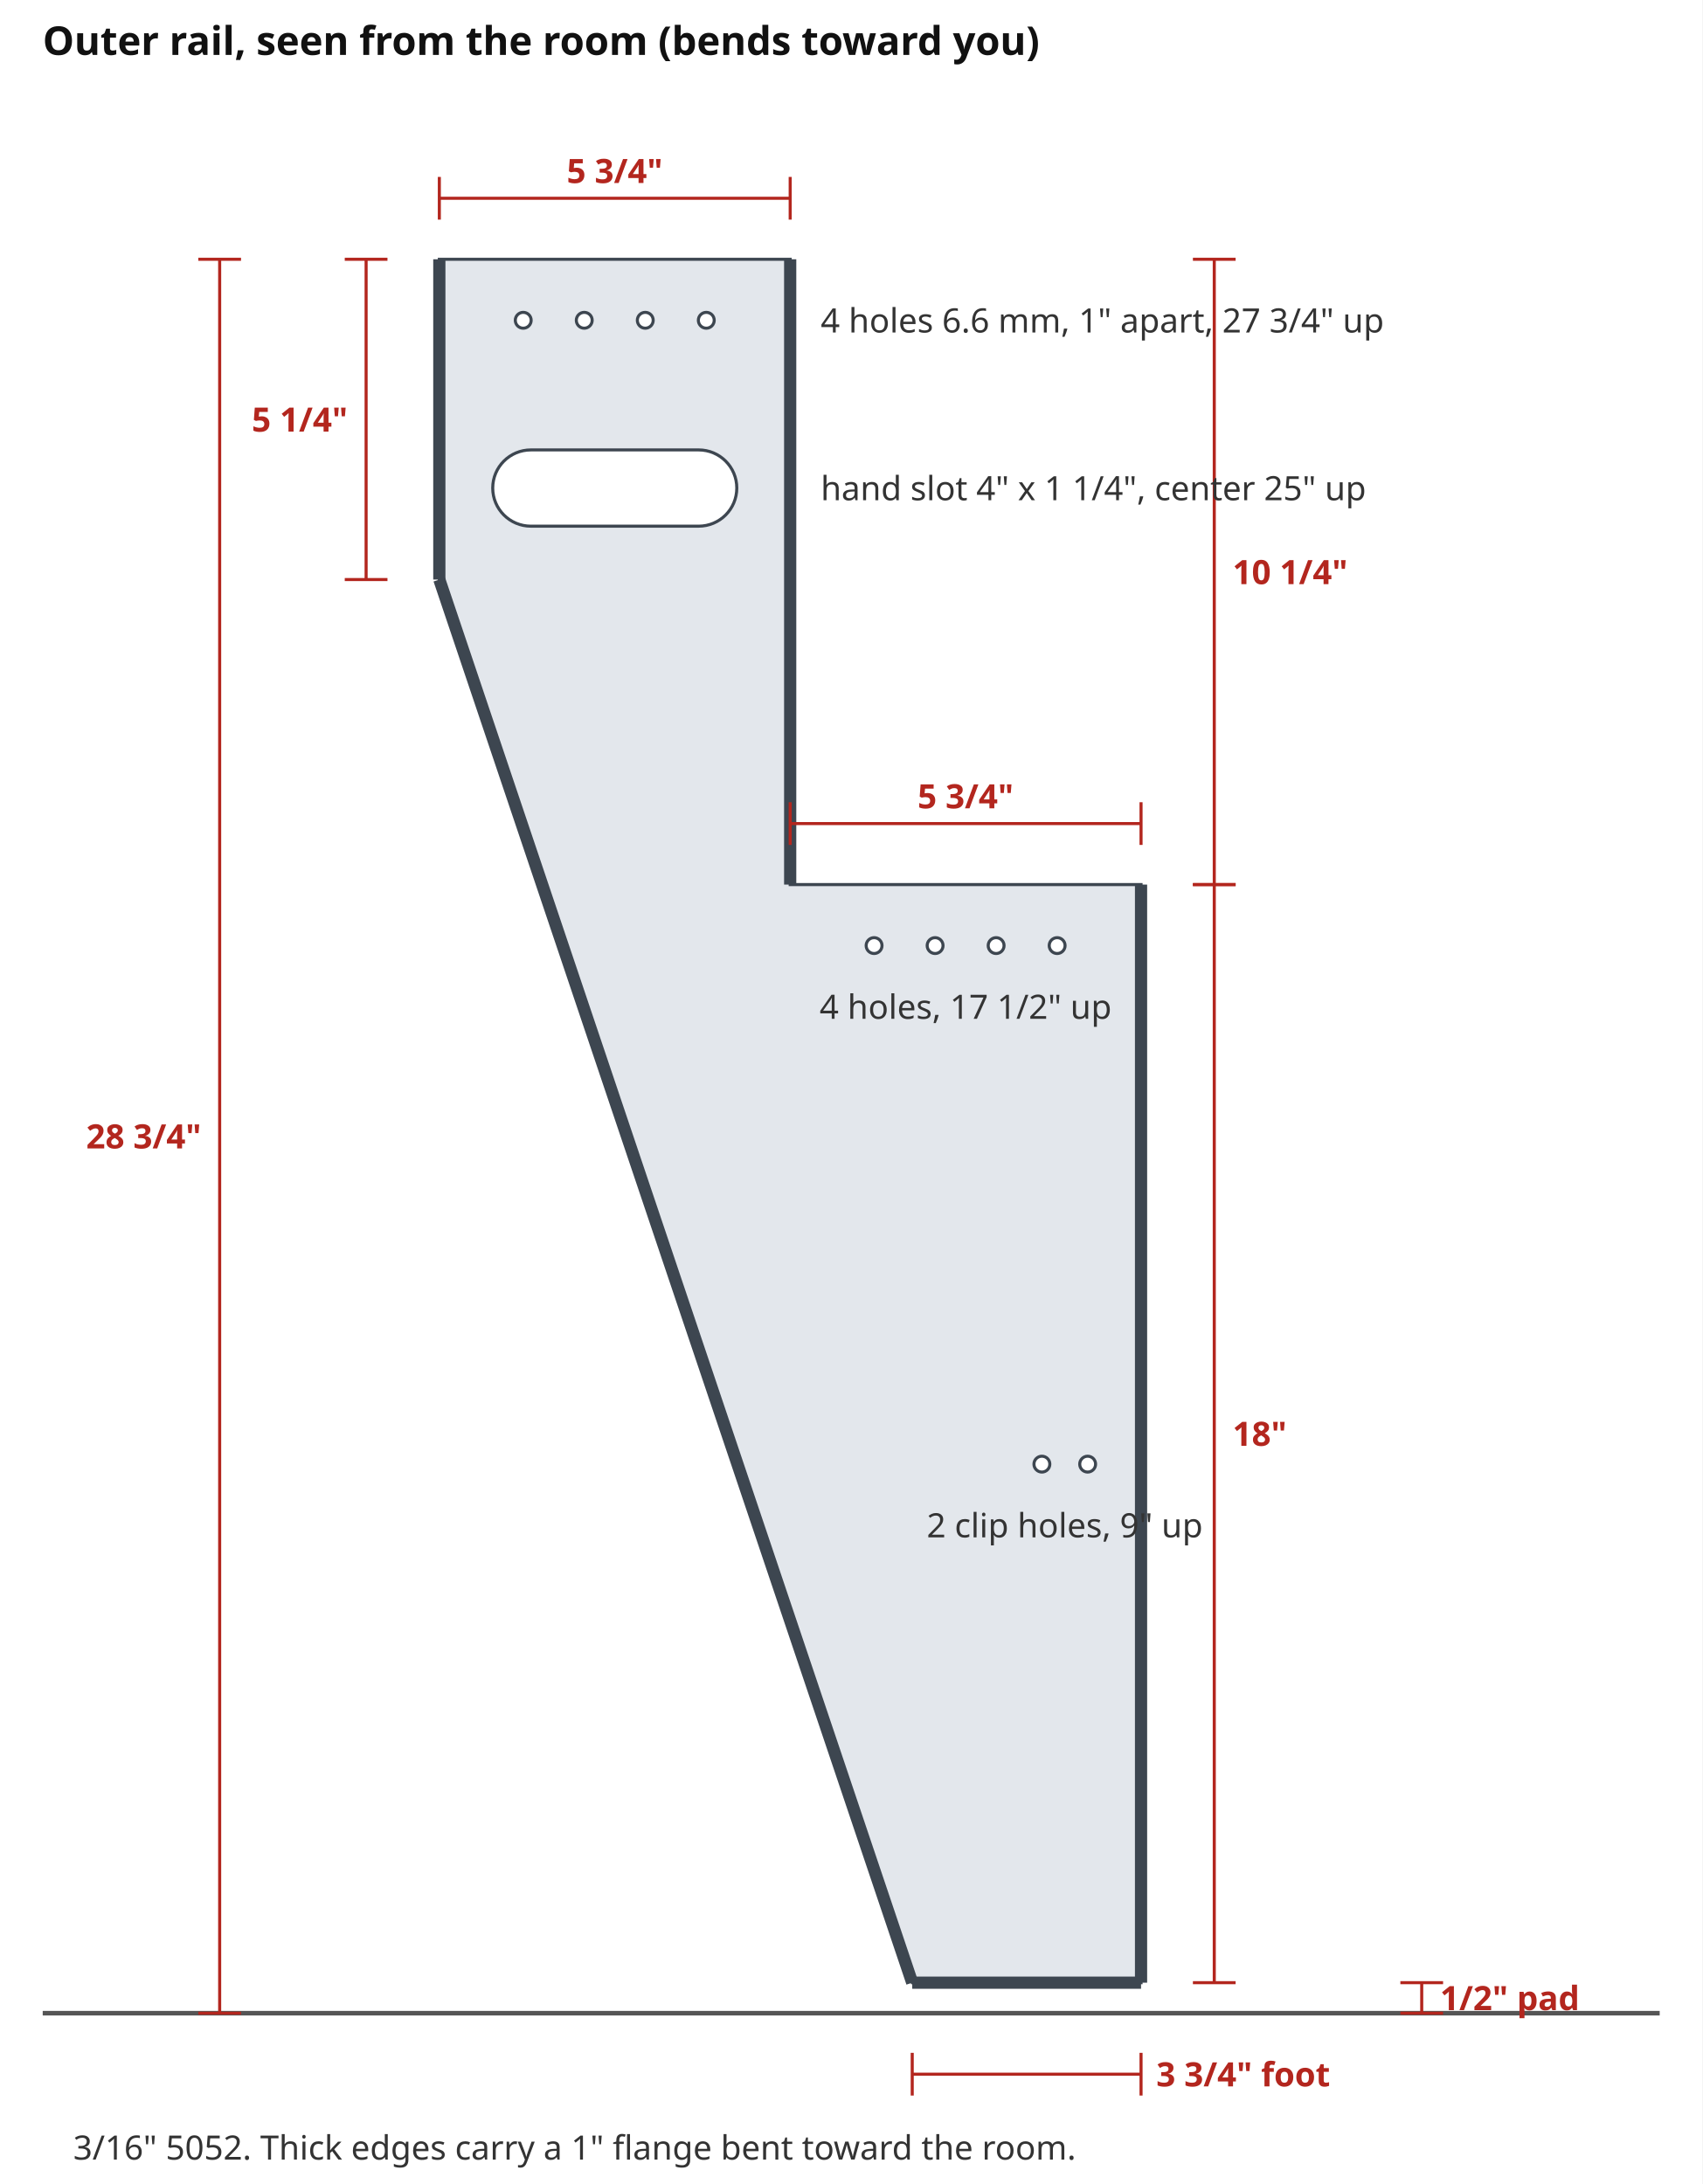
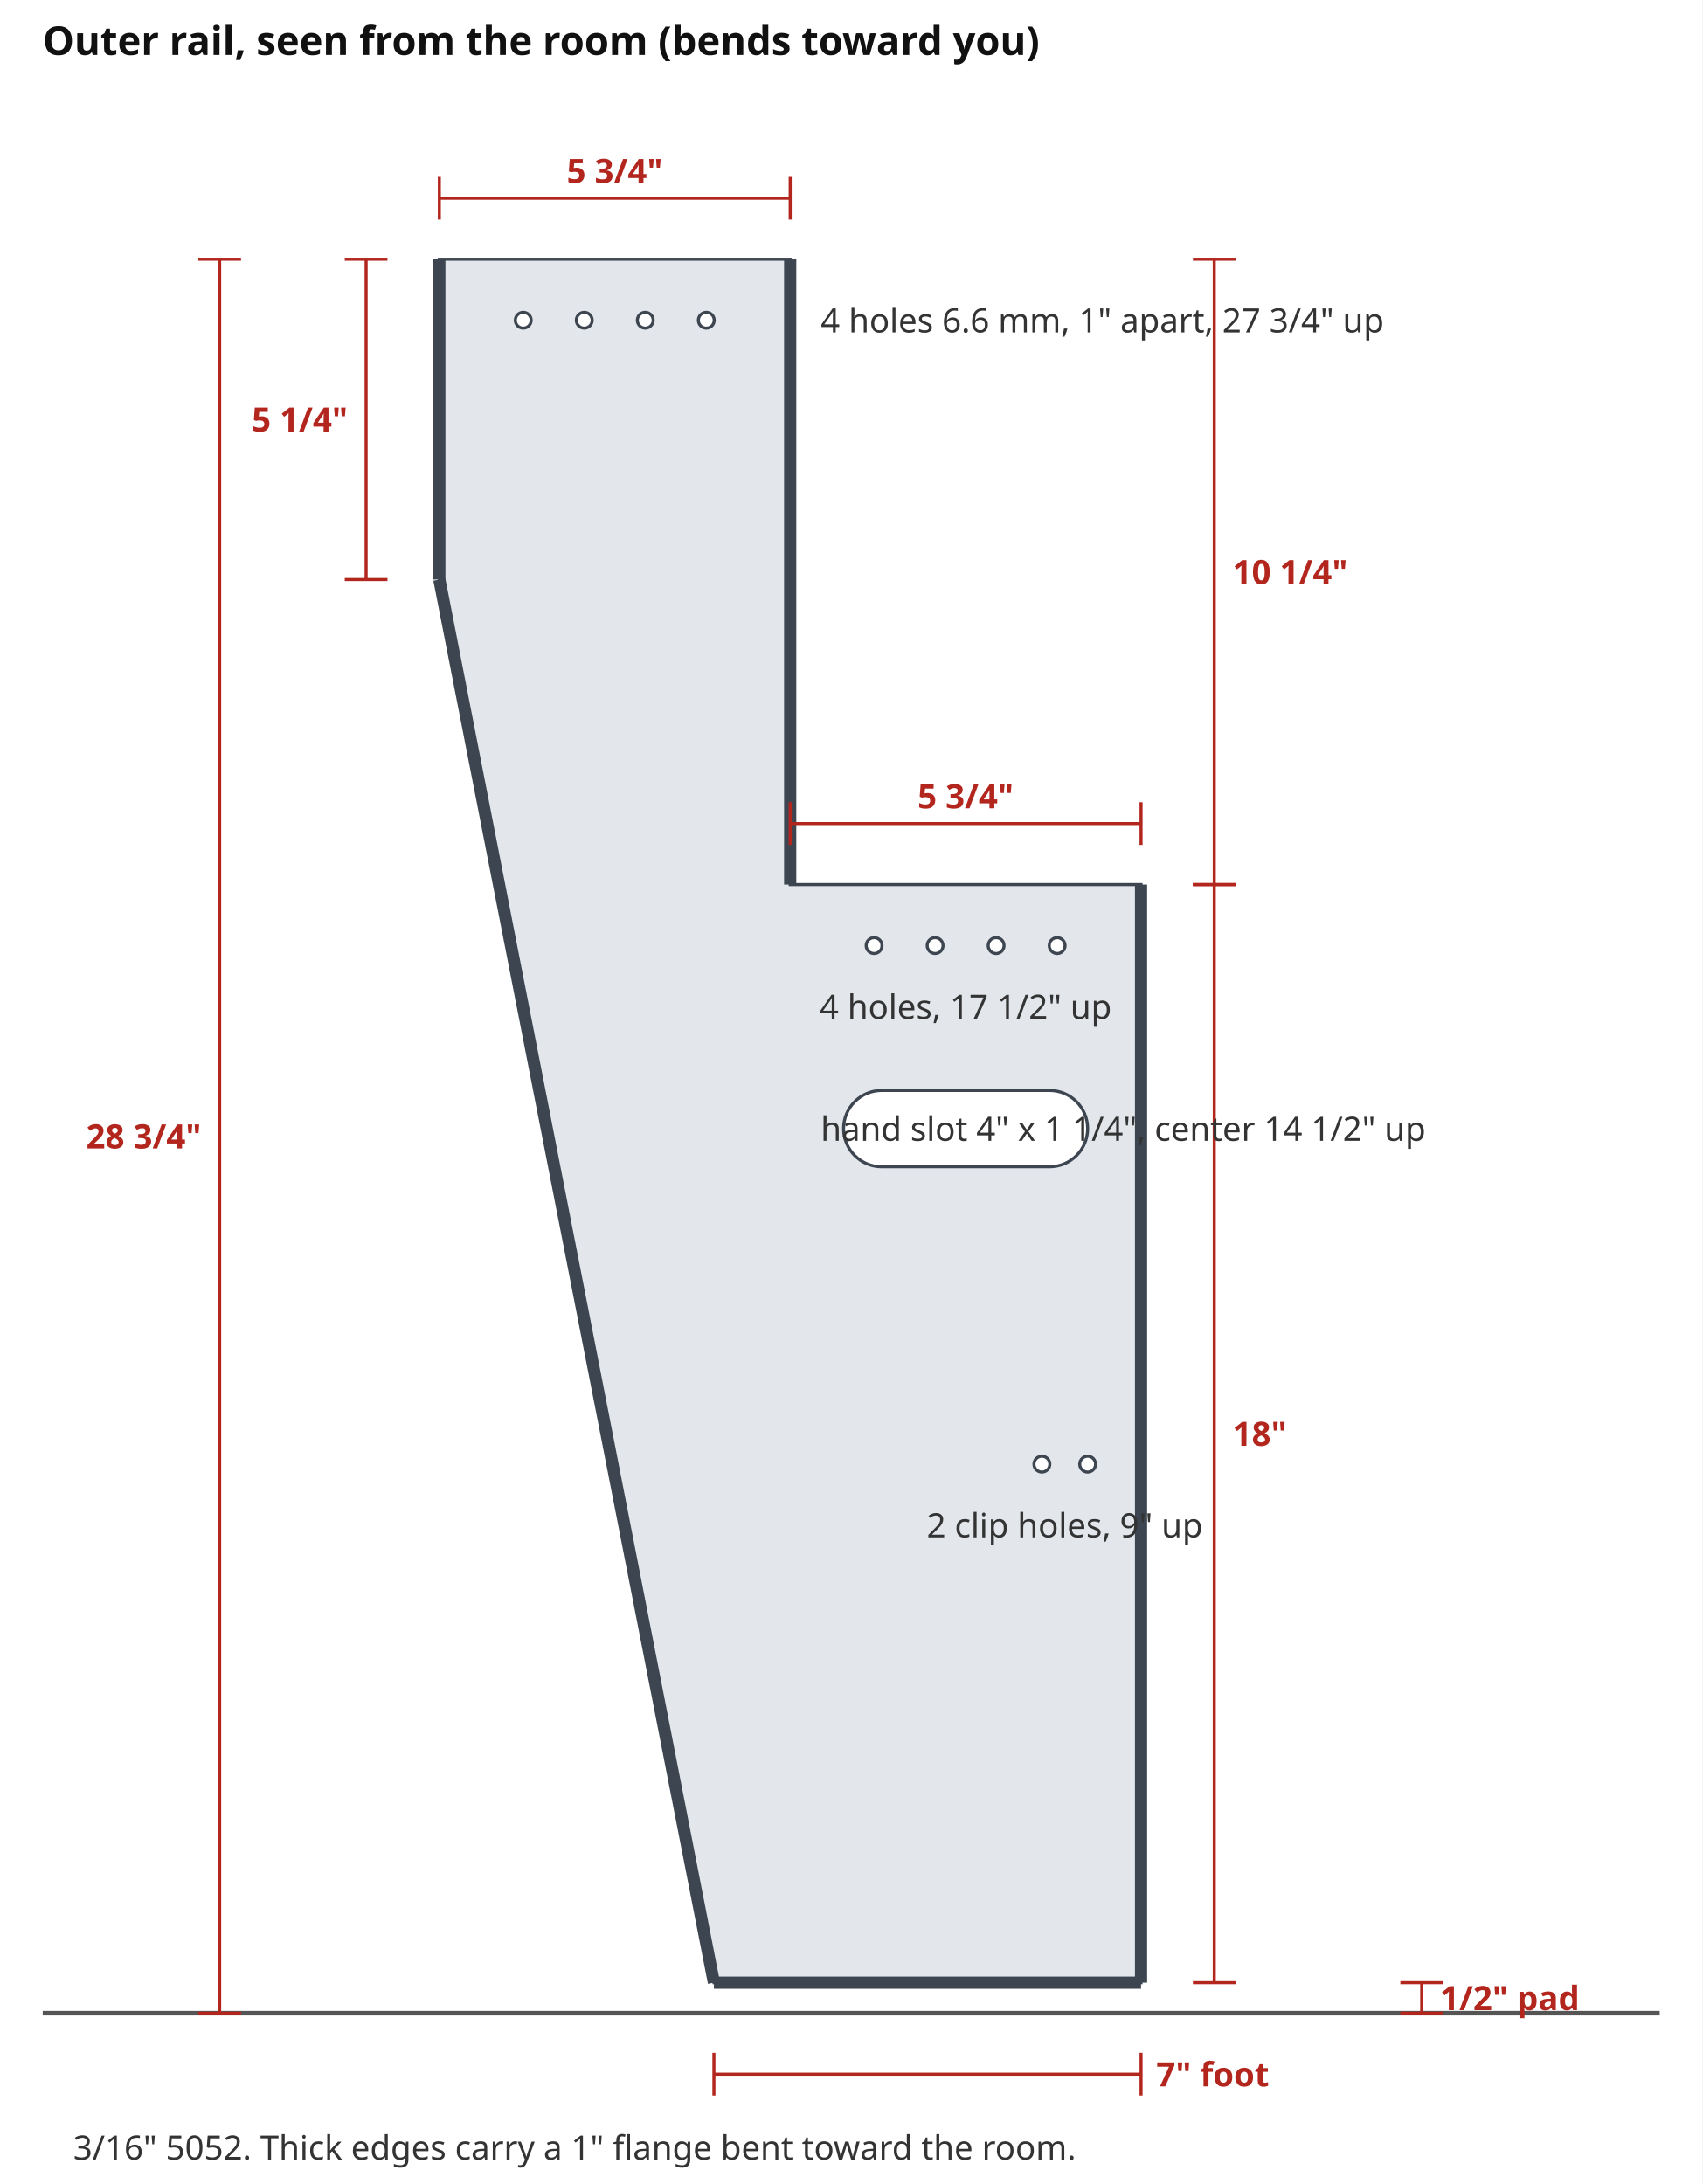
<svg xmlns="http://www.w3.org/2000/svg" viewBox="0 0 558 716" width="558" height="716" role="img">
  <style>
.bg{fill:#fff}.panel{fill:#d9d4c7;stroke:#8a8473}.floor{stroke:#555;stroke-width:1.5}
.tread{fill:#c9d6e8;stroke:#34506f}.rail{fill:#e3e7ec;stroke:#3d4650}.step{fill:#f2d9a6;stroke:#7a5a12}
.fixed{fill:#b9bec6;stroke:#3d4650}.rubber{fill:#444;stroke:#111}.handle{fill:#e9b7ae;stroke:#8f2f1e}
.ghost{fill:none;stroke:#8a8f98;stroke-dasharray:4 3}.bend{stroke:#3d4650;stroke-width:4}.hole{fill:#fff;stroke:#3d4650}.dim{stroke:#b3261e;fill:none;stroke-width:1}
.dimt{fill:#b3261e;font:600 11px system-ui,sans-serif}.lbl{fill:#333;font:11px system-ui,sans-serif}
.ttl{fill:#111;font:600 13px system-ui,sans-serif}rect,polygon,circle{stroke-width:1}
</style>
  <rect class="bg" width="558" height="716" />
  <text class="ttl" x="14" y="18">Outer rail, seen from the room (bends toward you)</text>
-   <polygon class="rail" points="144.0,85.0 259.0,85.0 259.0,290.0 374.0,290.0 374.0,650.0 299.0,650.0 144.0,190.0" />
+   <polygon class="rail" points="144.0,85.0 259.0,85.0 259.0,290.0 374.0,290.0 374.0,650.0 234.0,650.0 144.0,190.0" />
  <line class="bend" x1="144.0" y1="190.0" x2="144.0" y2="85.0" />
  <line class="bend" x1="259.0" y1="85.0" x2="259.0" y2="290.0" />
-   <line class="bend" x1="299.0" y1="650.0" x2="144.0" y2="190.0" />
-   <line class="bend" x1="374.0" y1="650.0" x2="299.0" y2="650.0" />
+   <line class="bend" x1="234.0" y1="650.0" x2="144.0" y2="190.0" />
+   <line class="bend" x1="374.0" y1="650.0" x2="234.0" y2="650.0" />
  <line class="bend" x1="374.0" y1="290.0" x2="374.0" y2="650.0" />
  <circle class="hole" cx="231.5" cy="105.0" r="2.6" />
  <circle class="hole" cx="211.5" cy="105.0" r="2.6" />
  <circle class="hole" cx="191.5" cy="105.0" r="2.6" />
  <circle class="hole" cx="171.5" cy="105.0" r="2.6" />
  <circle class="hole" cx="346.5" cy="310.0" r="2.6" />
  <circle class="hole" cx="326.5" cy="310.0" r="2.6" />
  <circle class="hole" cx="306.5" cy="310.0" r="2.6" />
  <circle class="hole" cx="286.5" cy="310.0" r="2.6" />
  <circle class="hole" cx="341.5" cy="480.0" r="2.6" />
  <circle class="hole" cx="356.5" cy="480.0" r="2.6" />
-   <rect class="hole" x="161.5" y="147.5" width="80.0" height="25.0" rx="12.5" />
+   <rect class="hole" x="276.5" y="357.5" width="80.0" height="25.0" rx="12.5" />
  <line class="floor" x1="14.0" y1="660.0" x2="544.0" y2="660.0" />
  <line class="dim" x1="144.0" y1="65.0" x2="259.0" y2="65.0" />
  <line class="dim" x1="144.0" y1="72.0" x2="144.0" y2="58.0" />
  <line class="dim" x1="259.0" y1="72.0" x2="259.0" y2="58.0" />
  <text class="dimt" x="264.0" y="69.0" text-anchor="start" />
  <text class="dimt" x="201.5" y="60.0" text-anchor="middle">5 3/4"</text>
  <line class="dim" x1="259.0" y1="270.0" x2="374.0" y2="270.0" />
  <line class="dim" x1="259.0" y1="277.0" x2="259.0" y2="263.0" />
  <line class="dim" x1="374.0" y1="277.0" x2="374.0" y2="263.0" />
  <text class="dimt" x="379.0" y="274.0" text-anchor="start" />
  <text class="dimt" x="316.5" y="265.0" text-anchor="middle">5 3/4"</text>
-   <line class="dim" x1="299.0" y1="680.0" x2="374.0" y2="680.0" />
-   <line class="dim" x1="299.0" y1="687.0" x2="299.0" y2="673.0" />
+   <line class="dim" x1="234.0" y1="680.0" x2="374.0" y2="680.0" />
+   <line class="dim" x1="234.0" y1="687.0" x2="234.0" y2="673.0" />
  <line class="dim" x1="374.0" y1="687.0" x2="374.0" y2="673.0" />
-   <text class="dimt" x="379.0" y="684.0" text-anchor="start">3 3/4" foot</text>
+   <text class="dimt" x="379.0" y="684.0" text-anchor="start">7" foot</text>
  <line class="dim" x1="120.0" y1="190.0" x2="120.0" y2="85.0" />
  <line class="dim" x1="113.0" y1="190.0" x2="127.0" y2="190.0" />
  <line class="dim" x1="113.0" y1="85.0" x2="127.0" y2="85.0" />
  <text class="dimt" x="114.0" y="141.5" text-anchor="end">5 1/4"</text>
  <line class="dim" x1="72.0" y1="660.0" x2="72.0" y2="85.0" />
  <line class="dim" x1="65.0" y1="660.0" x2="79.0" y2="660.0" />
  <line class="dim" x1="65.0" y1="85.0" x2="79.0" y2="85.0" />
  <text class="dimt" x="66.0" y="376.5" text-anchor="end">28 3/4"</text>
  <line class="dim" x1="398.0" y1="650.0" x2="398.0" y2="290.0" />
  <line class="dim" x1="391.0" y1="650.0" x2="405.0" y2="650.0" />
  <line class="dim" x1="391.0" y1="290.0" x2="405.0" y2="290.0" />
  <text class="dimt" x="404.0" y="474.0" text-anchor="start">18"</text>
  <line class="dim" x1="398.0" y1="290.0" x2="398.0" y2="85.0" />
  <line class="dim" x1="391.0" y1="290.0" x2="405.0" y2="290.0" />
  <line class="dim" x1="391.0" y1="85.0" x2="405.0" y2="85.0" />
  <text class="dimt" x="404.0" y="191.5" text-anchor="start">10 1/4"</text>
  <line class="dim" x1="466.0" y1="660.0" x2="466.0" y2="650.0" />
  <line class="dim" x1="459.0" y1="660.0" x2="473.0" y2="660.0" />
  <line class="dim" x1="459.0" y1="650.0" x2="473.0" y2="650.0" />
  <text class="dimt" x="472.0" y="659.0" text-anchor="start">1/2" pad</text>
-   <text class="lbl" x="269.0" y="164.0" text-anchor="start">hand slot 4" x 1 1/4", center 25" up</text>
+   <text class="lbl" x="269.0" y="374.0" text-anchor="start">hand slot 4" x 1 1/4", center 14 1/2" up</text>
  <text class="lbl" x="269.0" y="109.0" text-anchor="start">4 holes 6.6 mm, 1" apart, 27 3/4" up</text>
  <text class="lbl" x="316.5" y="334.0" text-anchor="middle">4 holes, 17 1/2" up</text>
  <text class="lbl" x="349.0" y="504.0" text-anchor="middle">2 clip holes, 9" up</text>
  <text class="lbl" x="24.0" y="708.0" text-anchor="start">3/16" 5052. Thick edges carry a 1" flange bent toward the room.</text>
</svg>
